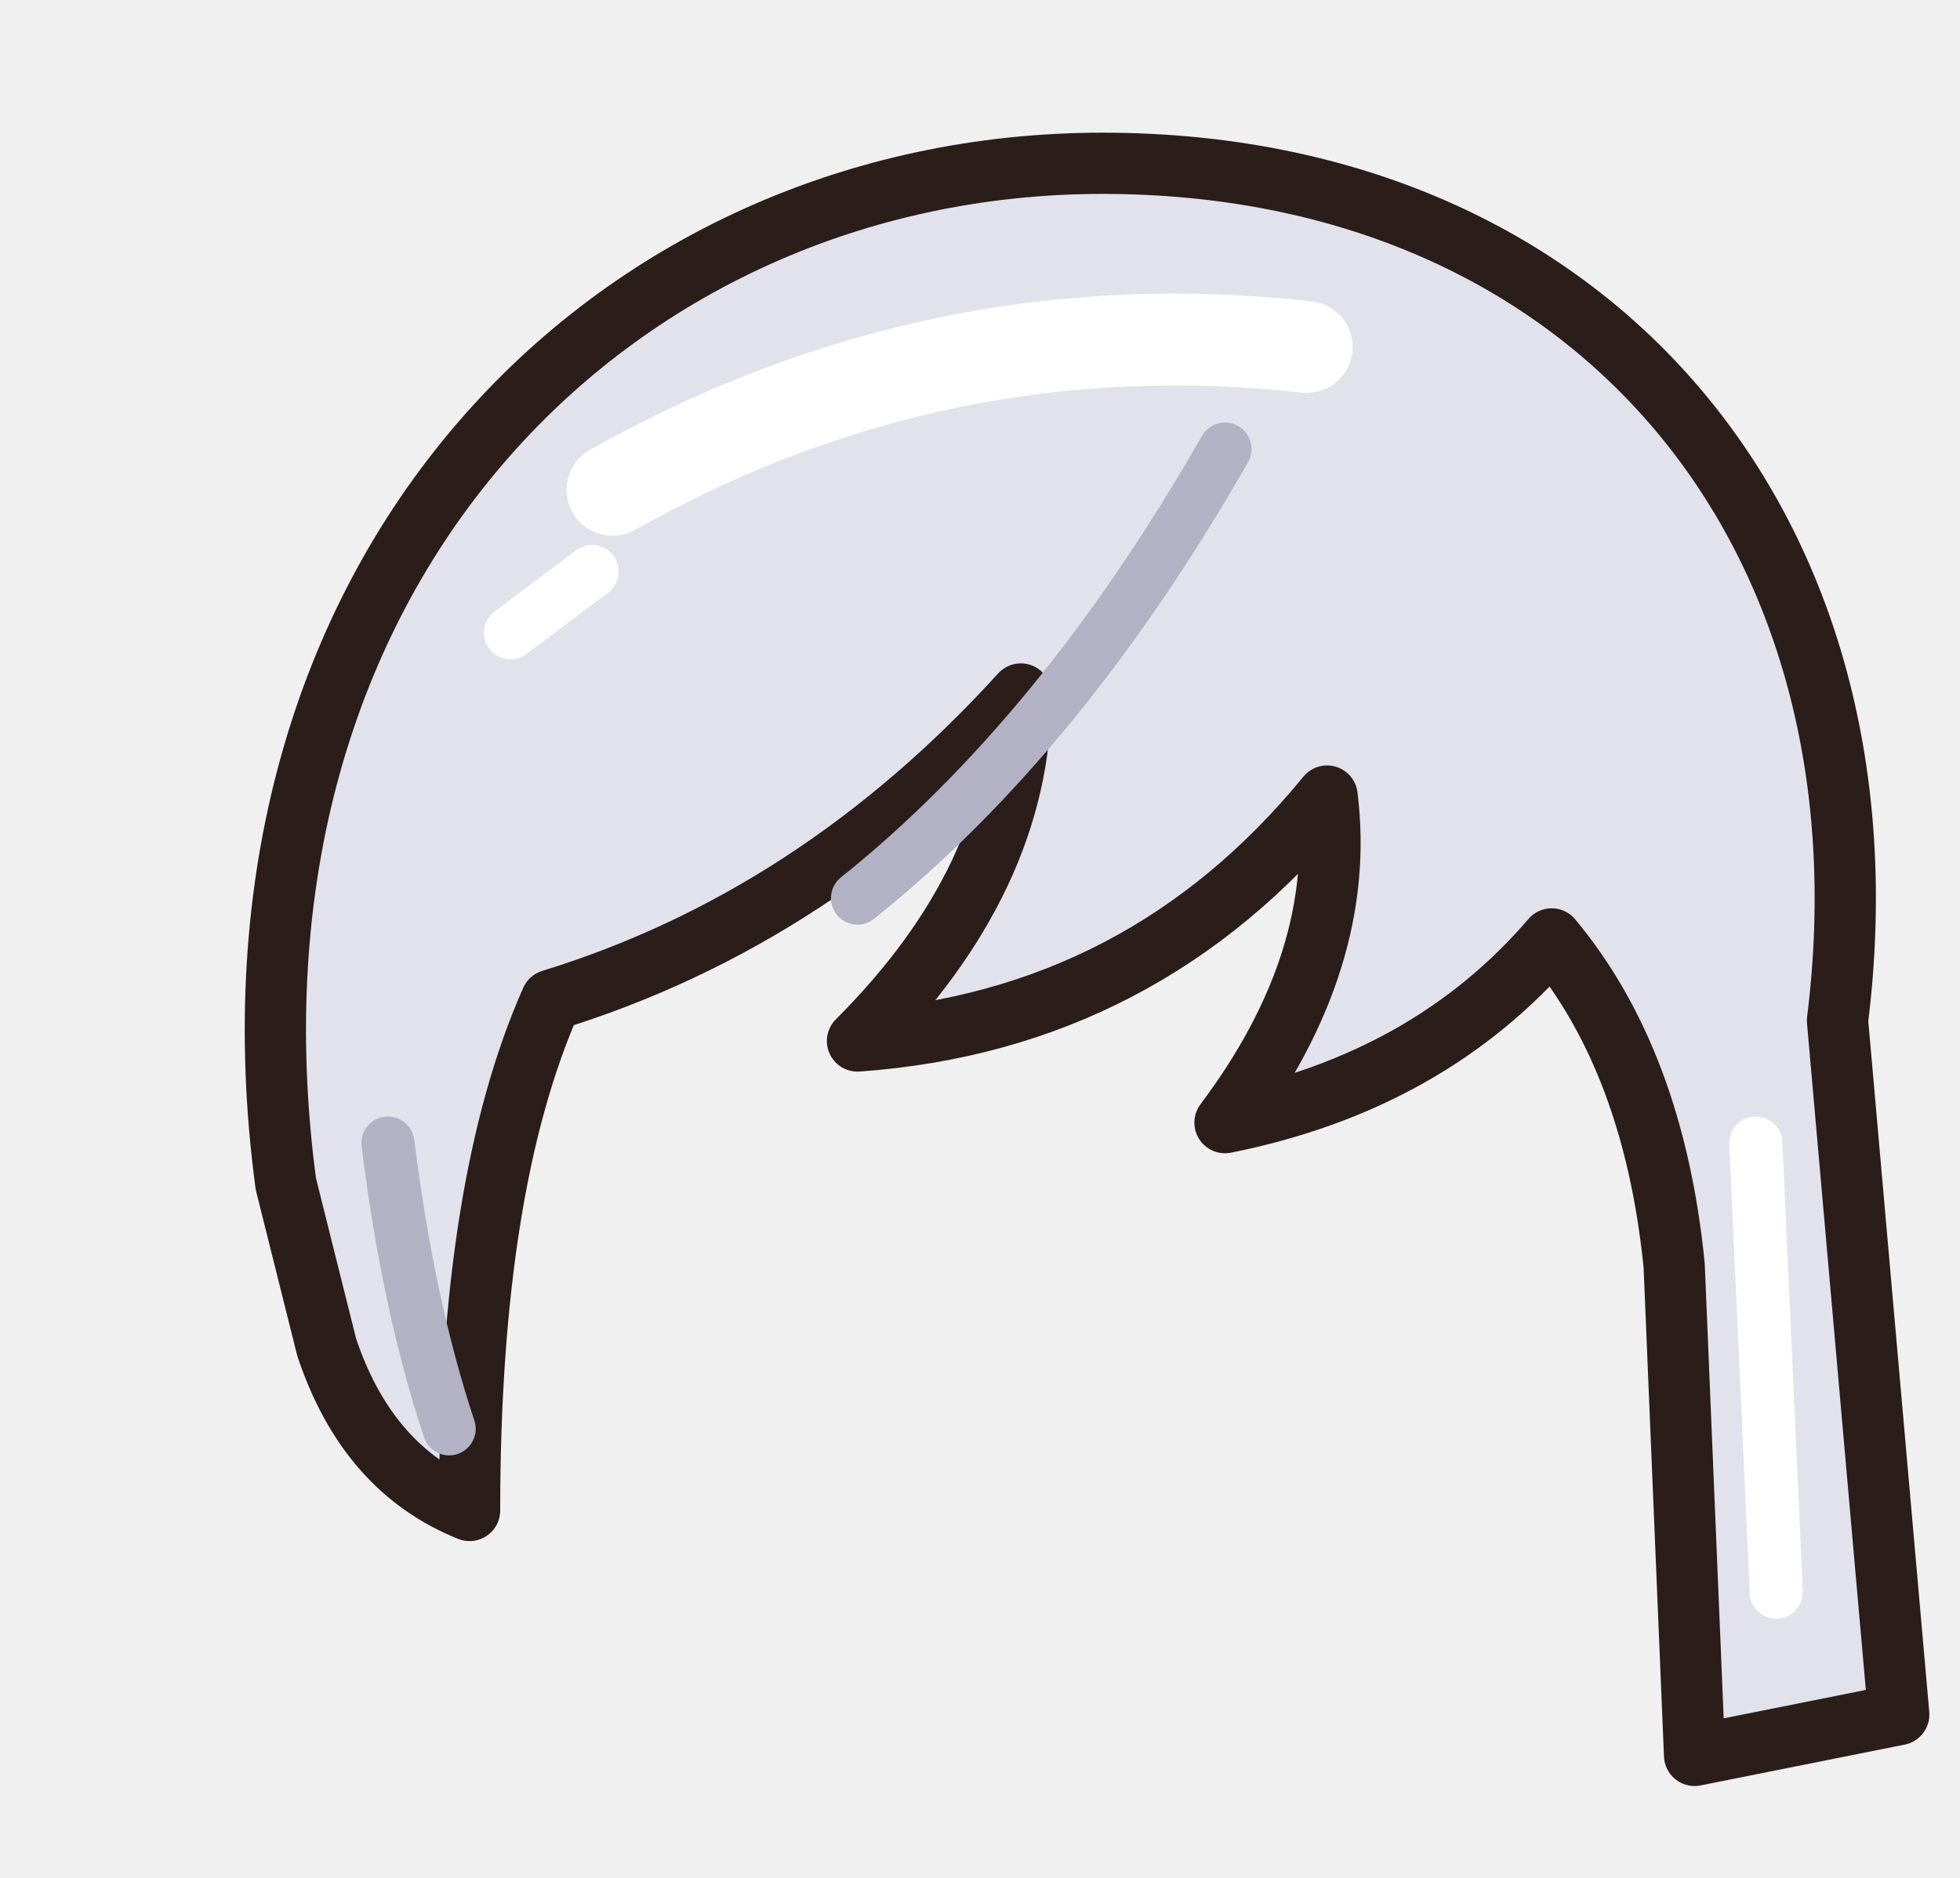
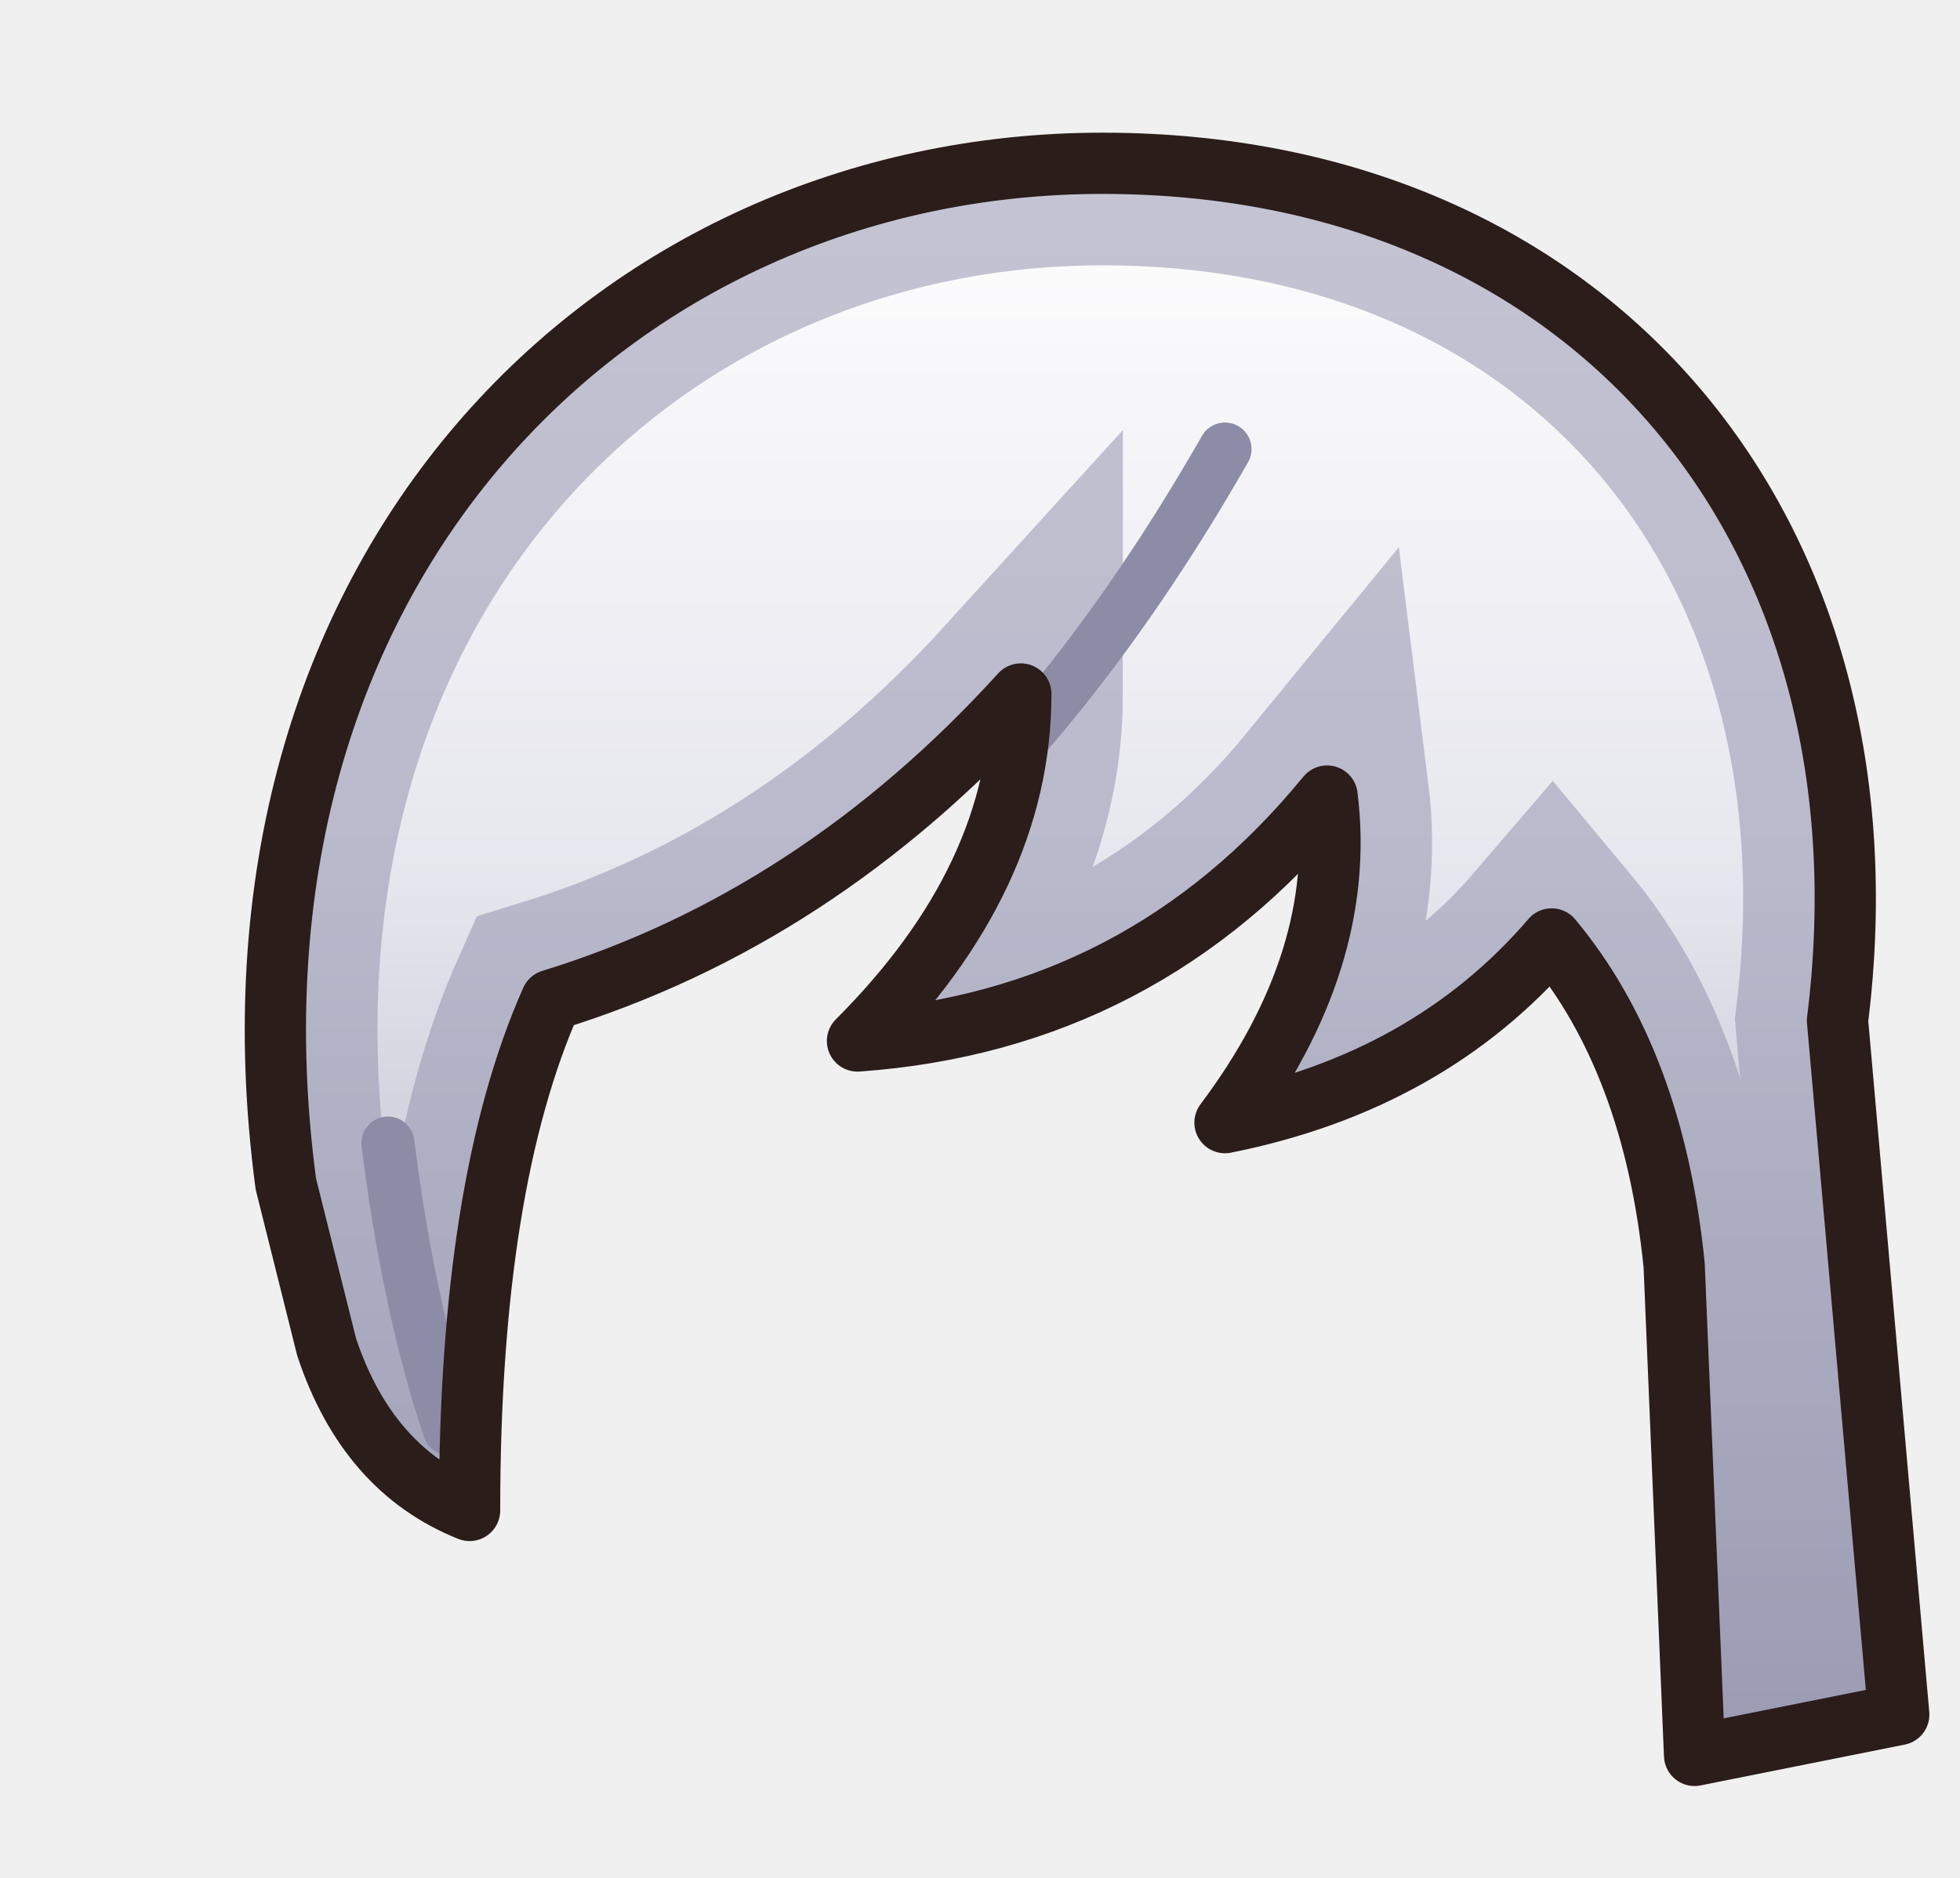
<svg xmlns="http://www.w3.org/2000/svg" viewBox="0 0 96 92" width="96" height="92">
-   <path d="M14 58C10 28 30 8 54 8C78 8 93 26 90 50L93 84L83 86L82 62Q81 52 76 46Q70 53 60 55Q66 47 65 39Q56 50 42 51Q50 43 50 34Q40 45 27 49Q23 58 23 74Q18 72 16 66Z" fill="#e2e2ec" stroke="#2a1d1a" stroke-linejoin="round" stroke-linecap="round" stroke-width="3" />
-   <path d="M30 24Q46 15 64 17" fill="none" stroke="#ffffff" stroke-width="4.5" stroke-linecap="round" />
-   <path d="M86 56L87 78M25 31l4-3" stroke="#ffffff" stroke-width="2.6" stroke-linecap="round" />
-   <path d="M60 22Q52 36 42 44M19 56Q20 64 22 70" fill="none" stroke="#b2b2c4" stroke-width="2.6" stroke-linecap="round" />
+   <defs>
+     <linearGradient id="g0" x1="0" y1="0" x2="0" y2="1">
+       <stop offset="0" stop-color="#ffffff" />
+       <stop offset=".45" stop-color="#e6e6ee" />
+       <stop offset="1" stop-color="#a2a2b8" />
+     </linearGradient>
+     <clipPath id="c0">
+       <path d="M14 58C10 28 30 8 54 8C78 8 93 26 90 50L93 84L83 86L82 62Q81 52 76 46Q70 53 60 55Q66 47 65 39Q56 50 42 51Q50 43 50 34Q40 45 27 49Q23 58 23 74Q18 72 16 66Z" />
+     </clipPath>
+   </defs>
+   <path d="M14 58C10 28 30 8 54 8C78 8 93 26 90 50L93 84L83 86L82 62Q81 52 76 46Q70 53 60 55Q66 47 65 39Q56 50 42 51Q50 43 50 34Q40 45 27 49Q23 58 23 74Q18 72 16 66Z" fill="url(#g0)" />
+   <g clip-path="url(#c0)">
+     <path d="M14 58C10 28 30 8 54 8C78 8 93 26 90 50L93 84L83 86L82 62Q81 52 76 46Q70 53 60 55Q66 47 65 39Q56 50 42 51Q50 43 50 34Q40 45 27 49Q23 58 23 74Q18 72 16 66Z" fill="none" stroke="#9494ae" stroke-width="10" opacity=".55" />
+     <path d="M60 22Q52 36 42 44M19 56Q20 64 22 70" fill="none" stroke="#8c8ca6" stroke-width="2.6" stroke-linecap="round" />
+   </g>
+   <path d="M14 58C10 28 30 8 54 8C78 8 93 26 90 50L93 84L83 86L82 62Q81 52 76 46Q70 53 60 55Q66 47 65 39Q56 50 42 51Q50 43 50 34Q40 45 27 49Q23 58 23 74Q18 72 16 66Z" fill="none" stroke="#2a1d1a" stroke-linejoin="round" stroke-linecap="round" stroke-width="3" />
</svg>
